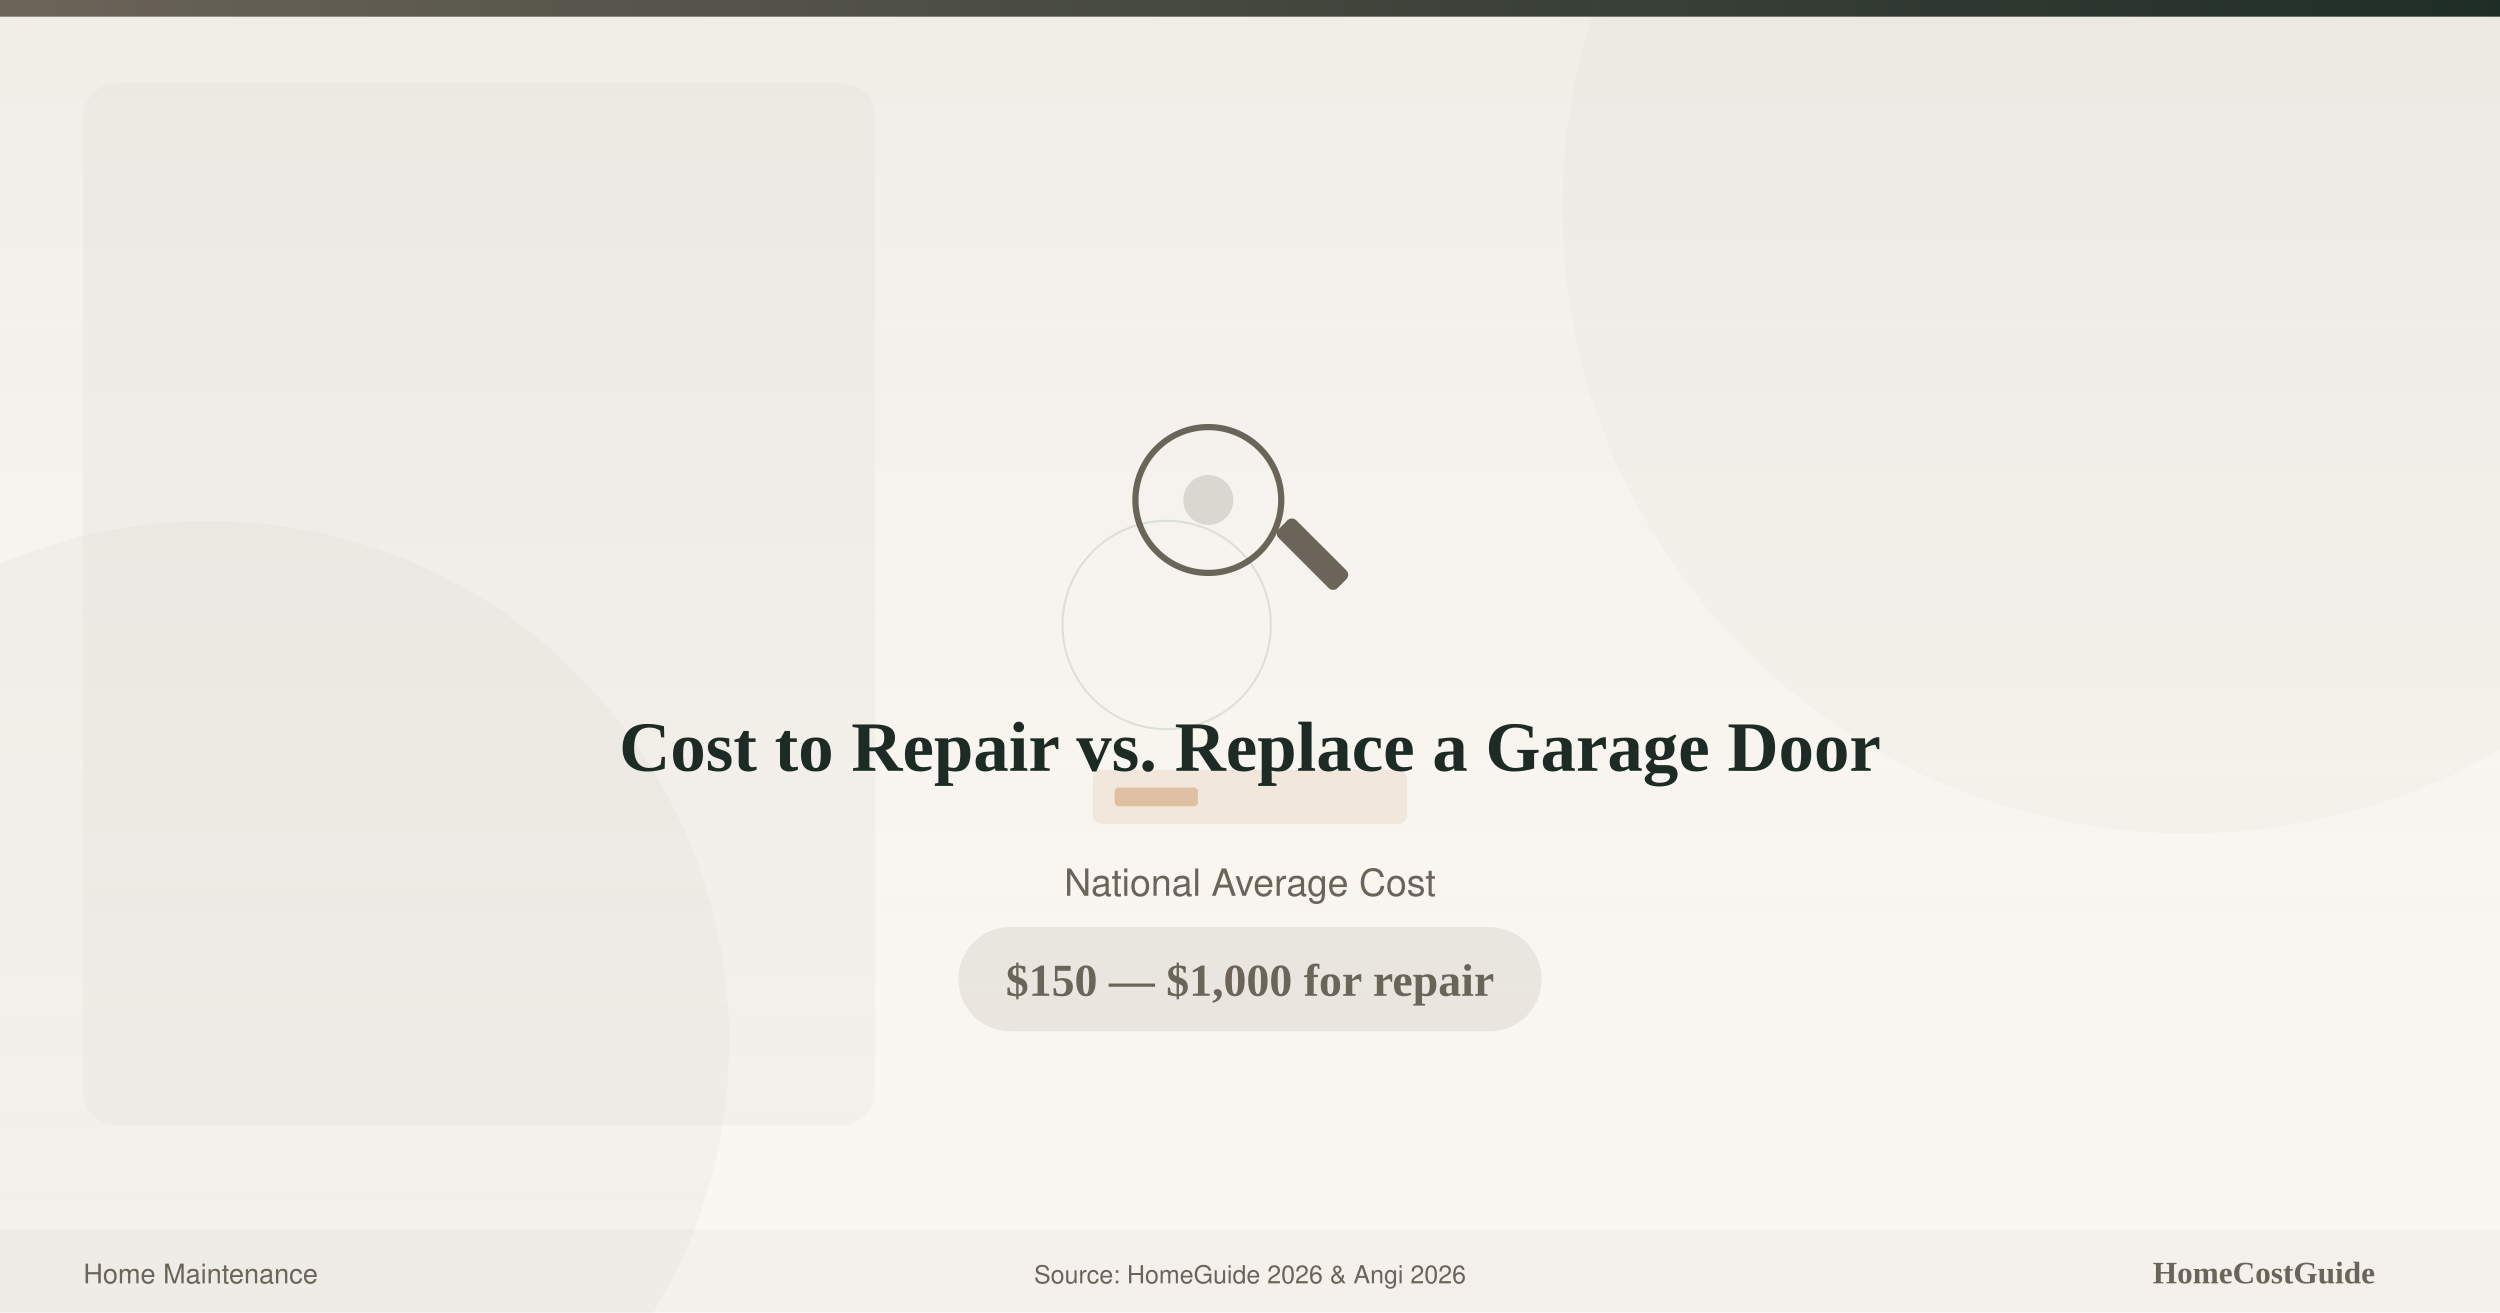
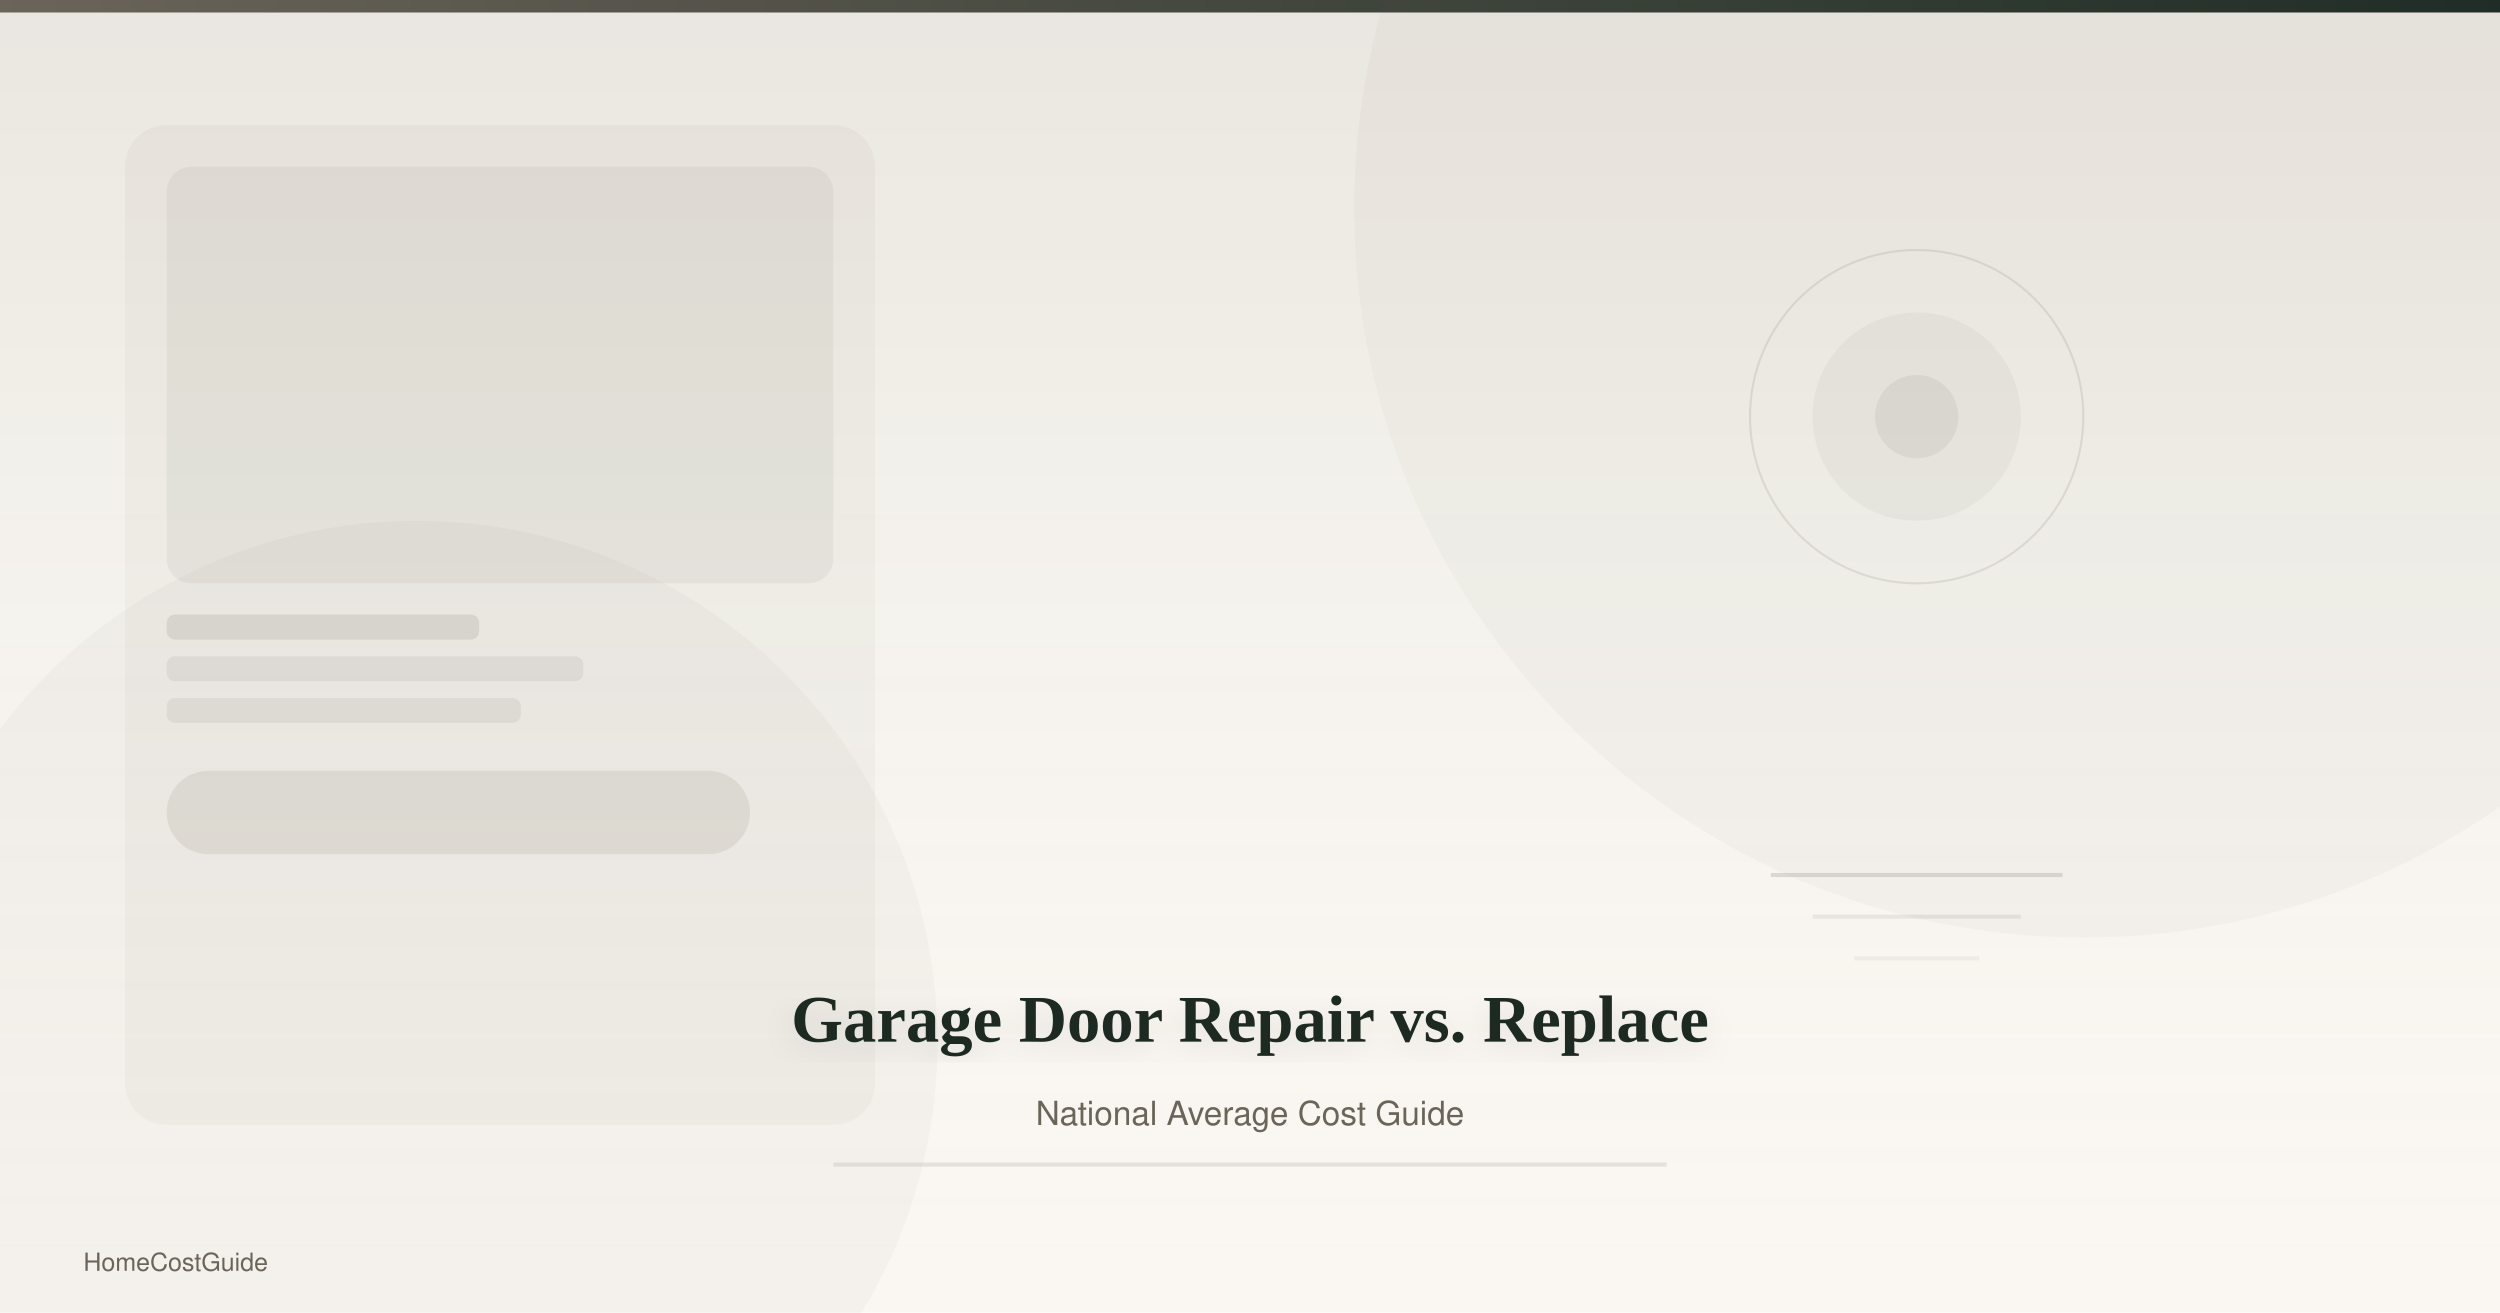
<svg xmlns="http://www.w3.org/2000/svg" viewBox="0 0 1200 630" width="1200" height="630">
  <defs>
    <linearGradient id="bg" x1="0" y1="0" x2="0" y2="1">
-       <stop offset="0%" stop-color="#6B6459" stop-opacity="0.07" />
+       <stop offset="0%" stop-color="#6B6459" stop-opacity="0.12" />
      <stop offset="100%" stop-color="#FAF7F2" stop-opacity="0" />
    </linearGradient>
    <linearGradient id="band" x1="0" y1="0" x2="1" y2="0">
      <stop offset="0%" stop-color="#6B6459" />
      <stop offset="100%" stop-color="#1C2B24" />
    </linearGradient>
+     <filter id="shadow">
+       <feDropShadow dx="0" dy="4" stdDeviation="8" flood-opacity="0.1" />
+     </filter>
  </defs>
  <rect width="1200" height="630" fill="#FAF7F2" />
  <rect width="1200" height="630" fill="url(#bg)" />
-   <rect x="0" y="0" width="1200" height="8" fill="url(#band)" />
-   <circle cx="1050" cy="100" r="300" fill="#6B6459" opacity="0.03" />
-   <circle cx="100" cy="500" r="250" fill="#1C2B24" opacity="0.03" />
-   <rect x="40" y="40" width="380" height="500" rx="16" fill="#6B6459" opacity="0.04" />
-   <circle cx="580" cy="240" r="35" fill="none" stroke="#6B6459" stroke-width="3" />
-   <circle cx="580" cy="240" r="12" fill="#6B6459" opacity="0.2" />
-   <rect x="610" y="260" width="40" height="12" rx="3" fill="#6B6459" transform="rotate(45 630 266)" />
-   <rect x="525" y="370" width="150" height="25" rx="4" fill="#B5651D" opacity="0.1" stroke="#B5651D" stroke-width="1" />
-   <rect x="535" y="378" width="40" height="9" rx="2" fill="#B5651D" opacity="0.3" />
-   <circle cx="560" cy="300" r="50" fill="none" stroke="#3F6E52" stroke-width="1" opacity="0.15" />
-   <text x="600" y="370" text-anchor="middle" font-family="Georgia,'Times New Roman',serif" font-size="34" font-weight="700" fill="#1C2B24">
-     <tspan x="600" dy="0">Cost to Repair vs. Replace a Garage Door</tspan>
-   </text>
-   <text x="600" y="430" text-anchor="middle" font-family="system-ui,Helvetica,Arial,sans-serif" font-size="18" fill="#6B6459">National Average Cost</text>
-   <rect x="460" y="445" width="280" height="50" rx="25" fill="#6B6459" opacity="0.12" />
-   <text x="600" y="478" text-anchor="middle" font-family="Georgia,'Times New Roman',serif" font-size="22" font-weight="700" fill="#6B6459">$150 — $1,000 for repair</text>
-   <rect x="0" y="590" width="1200" height="40" fill="#6B6459" opacity="0.04" />
-   <text x="40" y="616" font-family="system-ui,Helvetica,Arial,sans-serif" font-size="13" fill="#6B6459">Home Maintenance</text>
-   <text x="1140" y="616" text-anchor="end" font-family="Georgia,'Times New Roman',serif" font-size="15" font-weight="600" fill="#6B6459">HomeCostGuide</text>
-   <text x="600" y="616" text-anchor="middle" font-family="system-ui,Helvetica,Arial,sans-serif" font-size="12" fill="#6B6459">Source: HomeGuide 2026 &amp; Angi 2026</text>
+   <rect x="0" y="0" width="1200" height="6" fill="url(#band)" />
+   <circle cx="1000" cy="100" r="350" fill="#6B6459" opacity="0.04" />
+   <circle cx="200" cy="500" r="250" fill="#1C2B24" opacity="0.03" />
+   <rect x="60" y="60" width="360" height="480" rx="20" fill="#6B6459" opacity="0.05" />
+   <rect x="80" y="80" width="320" height="200" rx="12" fill="#6B6459" opacity="0.08" />
+   <rect x="80" y="295" width="150" height="12" rx="4" fill="#6B6459" opacity="0.15" />
+   <rect x="80" y="315" width="200" height="12" rx="4" fill="#6B6459" opacity="0.1" />
+   <rect x="80" y="335" width="170" height="12" rx="4" fill="#6B6459" opacity="0.1" />
+   <rect x="80" y="370" width="280" height="40" rx="20" fill="#6B6459" opacity="0.12" />
+   <circle cx="920" cy="200" r="80" fill="none" stroke="#6B6459" stroke-width="1" opacity="0.15" />
+   <circle cx="920" cy="200" r="50" fill="#6B6459" opacity="0.06" />
+   <circle cx="920" cy="200" r="20" fill="#6B6459" opacity="0.1" />
+   <line x1="850" y1="420" x2="990" y2="420" stroke="#6B6459" stroke-width="2" opacity="0.2" />
+   <line x1="870" y1="440" x2="970" y2="440" stroke="#6B6459" stroke-width="2" opacity="0.12" />
+   <line x1="890" y1="460" x2="950" y2="460" stroke="#6B6459" stroke-width="2" opacity="0.08" />
+   <text x="600" y="500" text-anchor="middle" font-family="Georgia,'Times New Roman',serif" font-size="32" font-weight="700" fill="#1C2B24" filter="url(#shadow)">Garage Door Repair vs. Replace</text>
+   <text x="600" y="540" text-anchor="middle" font-family="system-ui,Helvetica,Arial,sans-serif" font-size="16" fill="#6B6459">National Average Cost Guide</text>
+   <rect x="400" y="558" width="400" height="2" fill="#6B6459" opacity="0.15" />
+   <text x="40" y="610" font-family="system-ui,Helvetica,Arial,sans-serif" font-size="12" fill="#6B6459">HomeCostGuide</text>
</svg>
